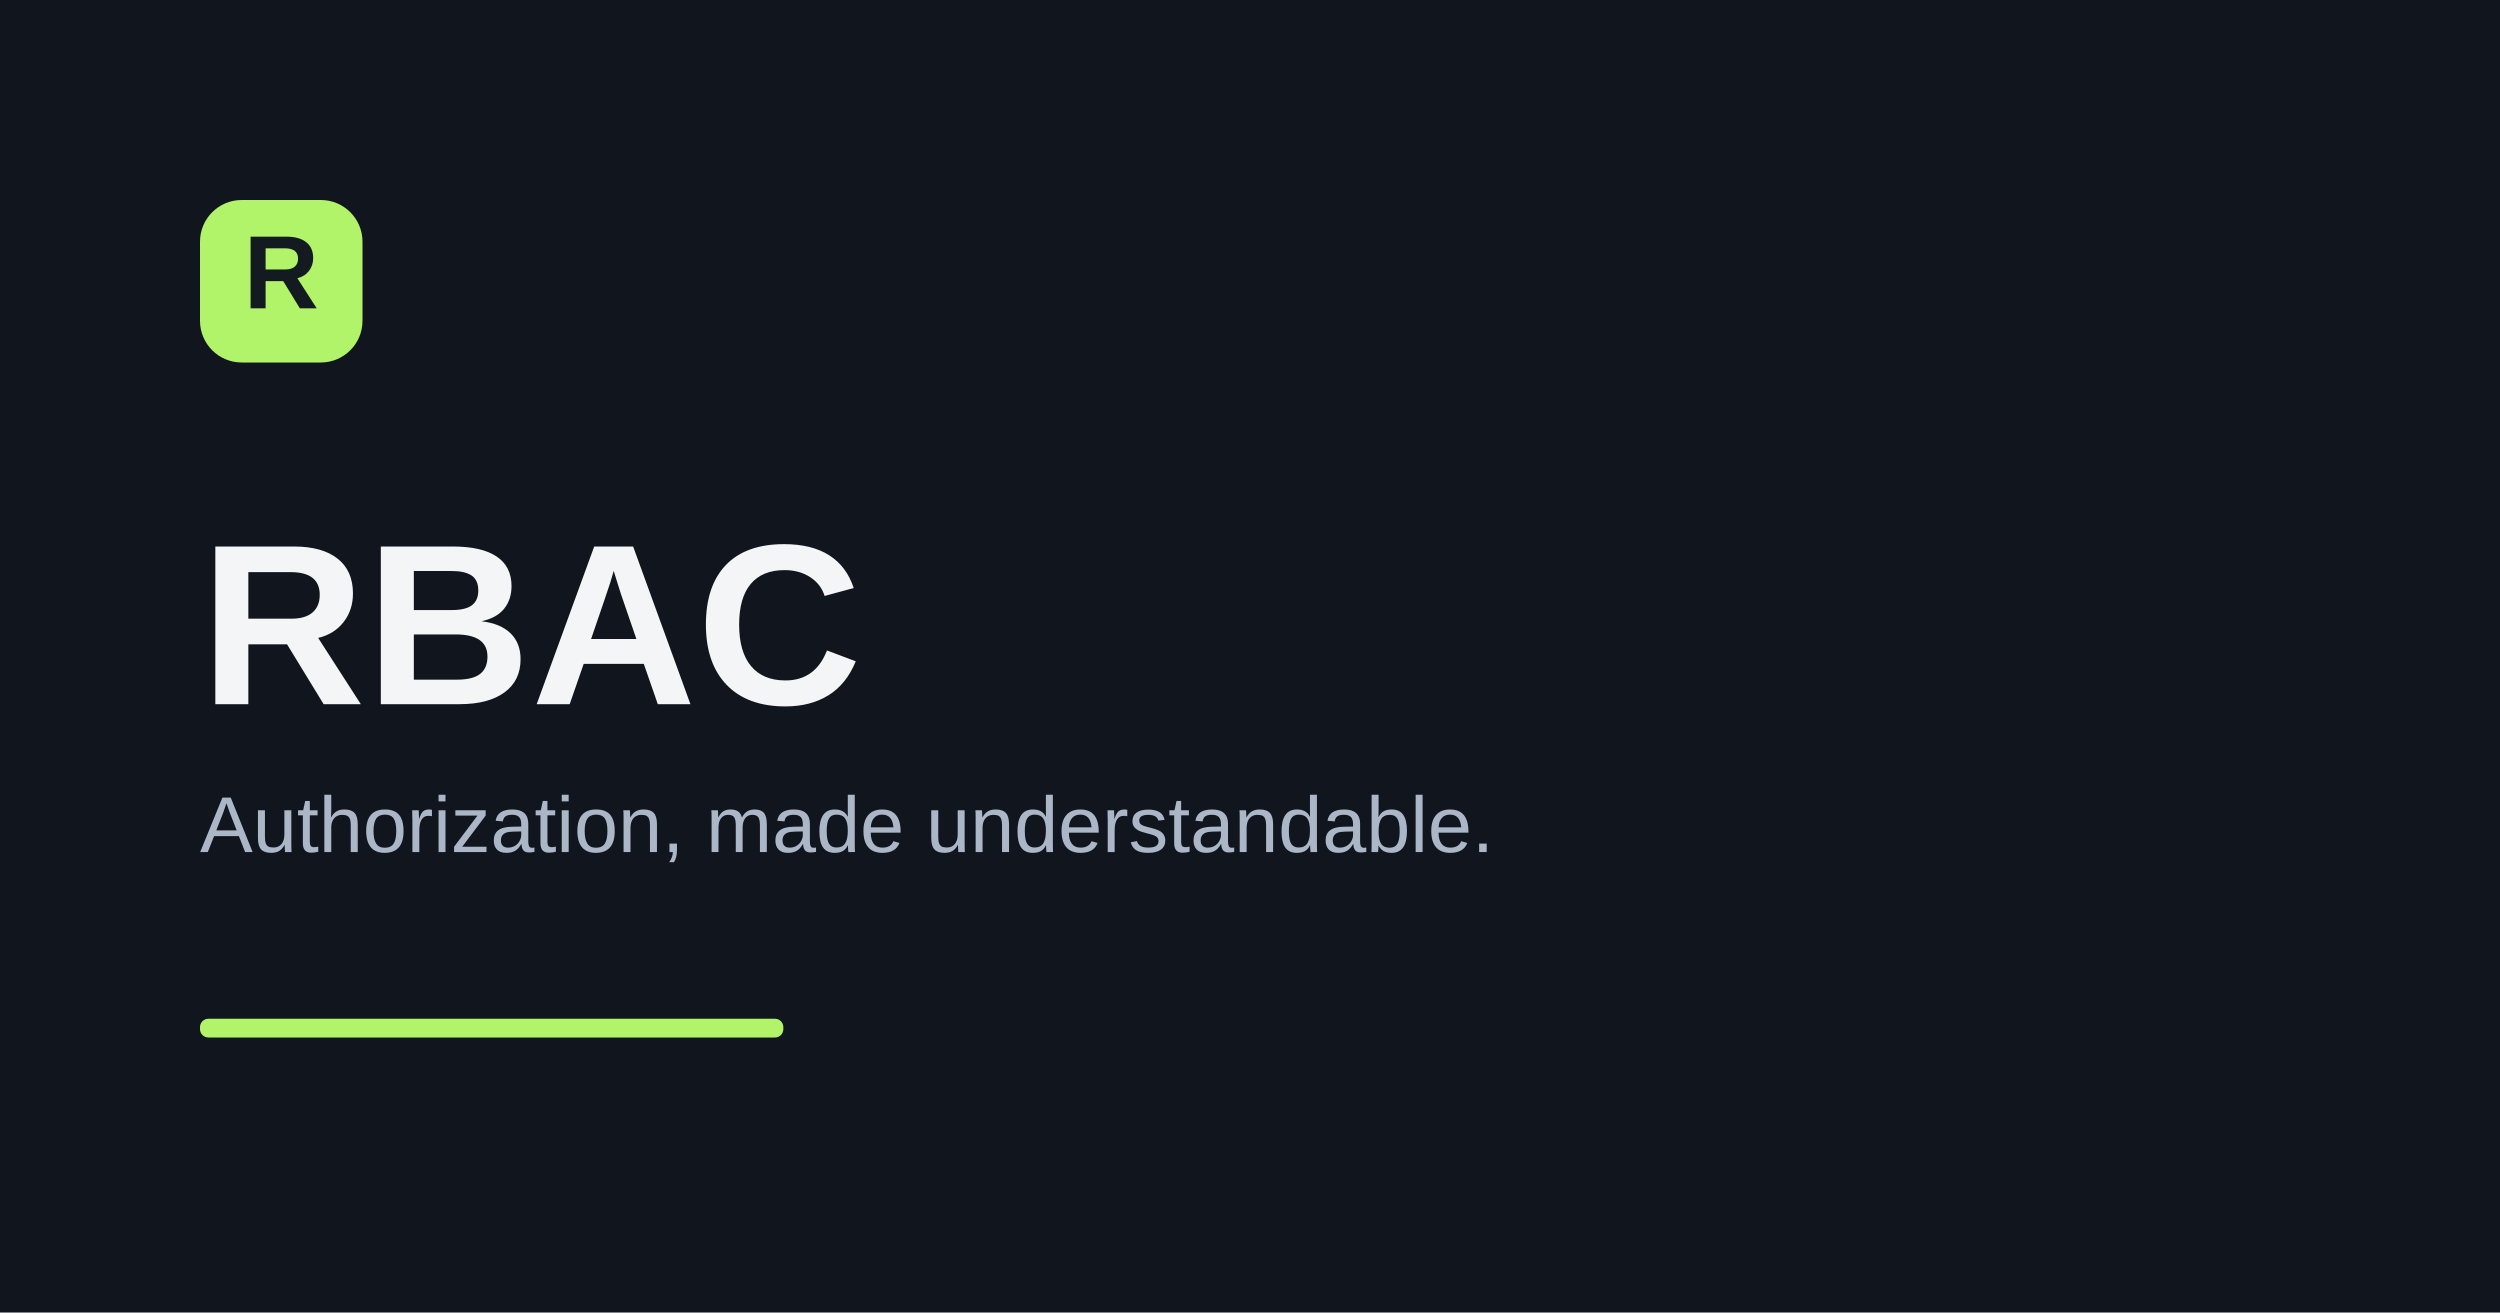
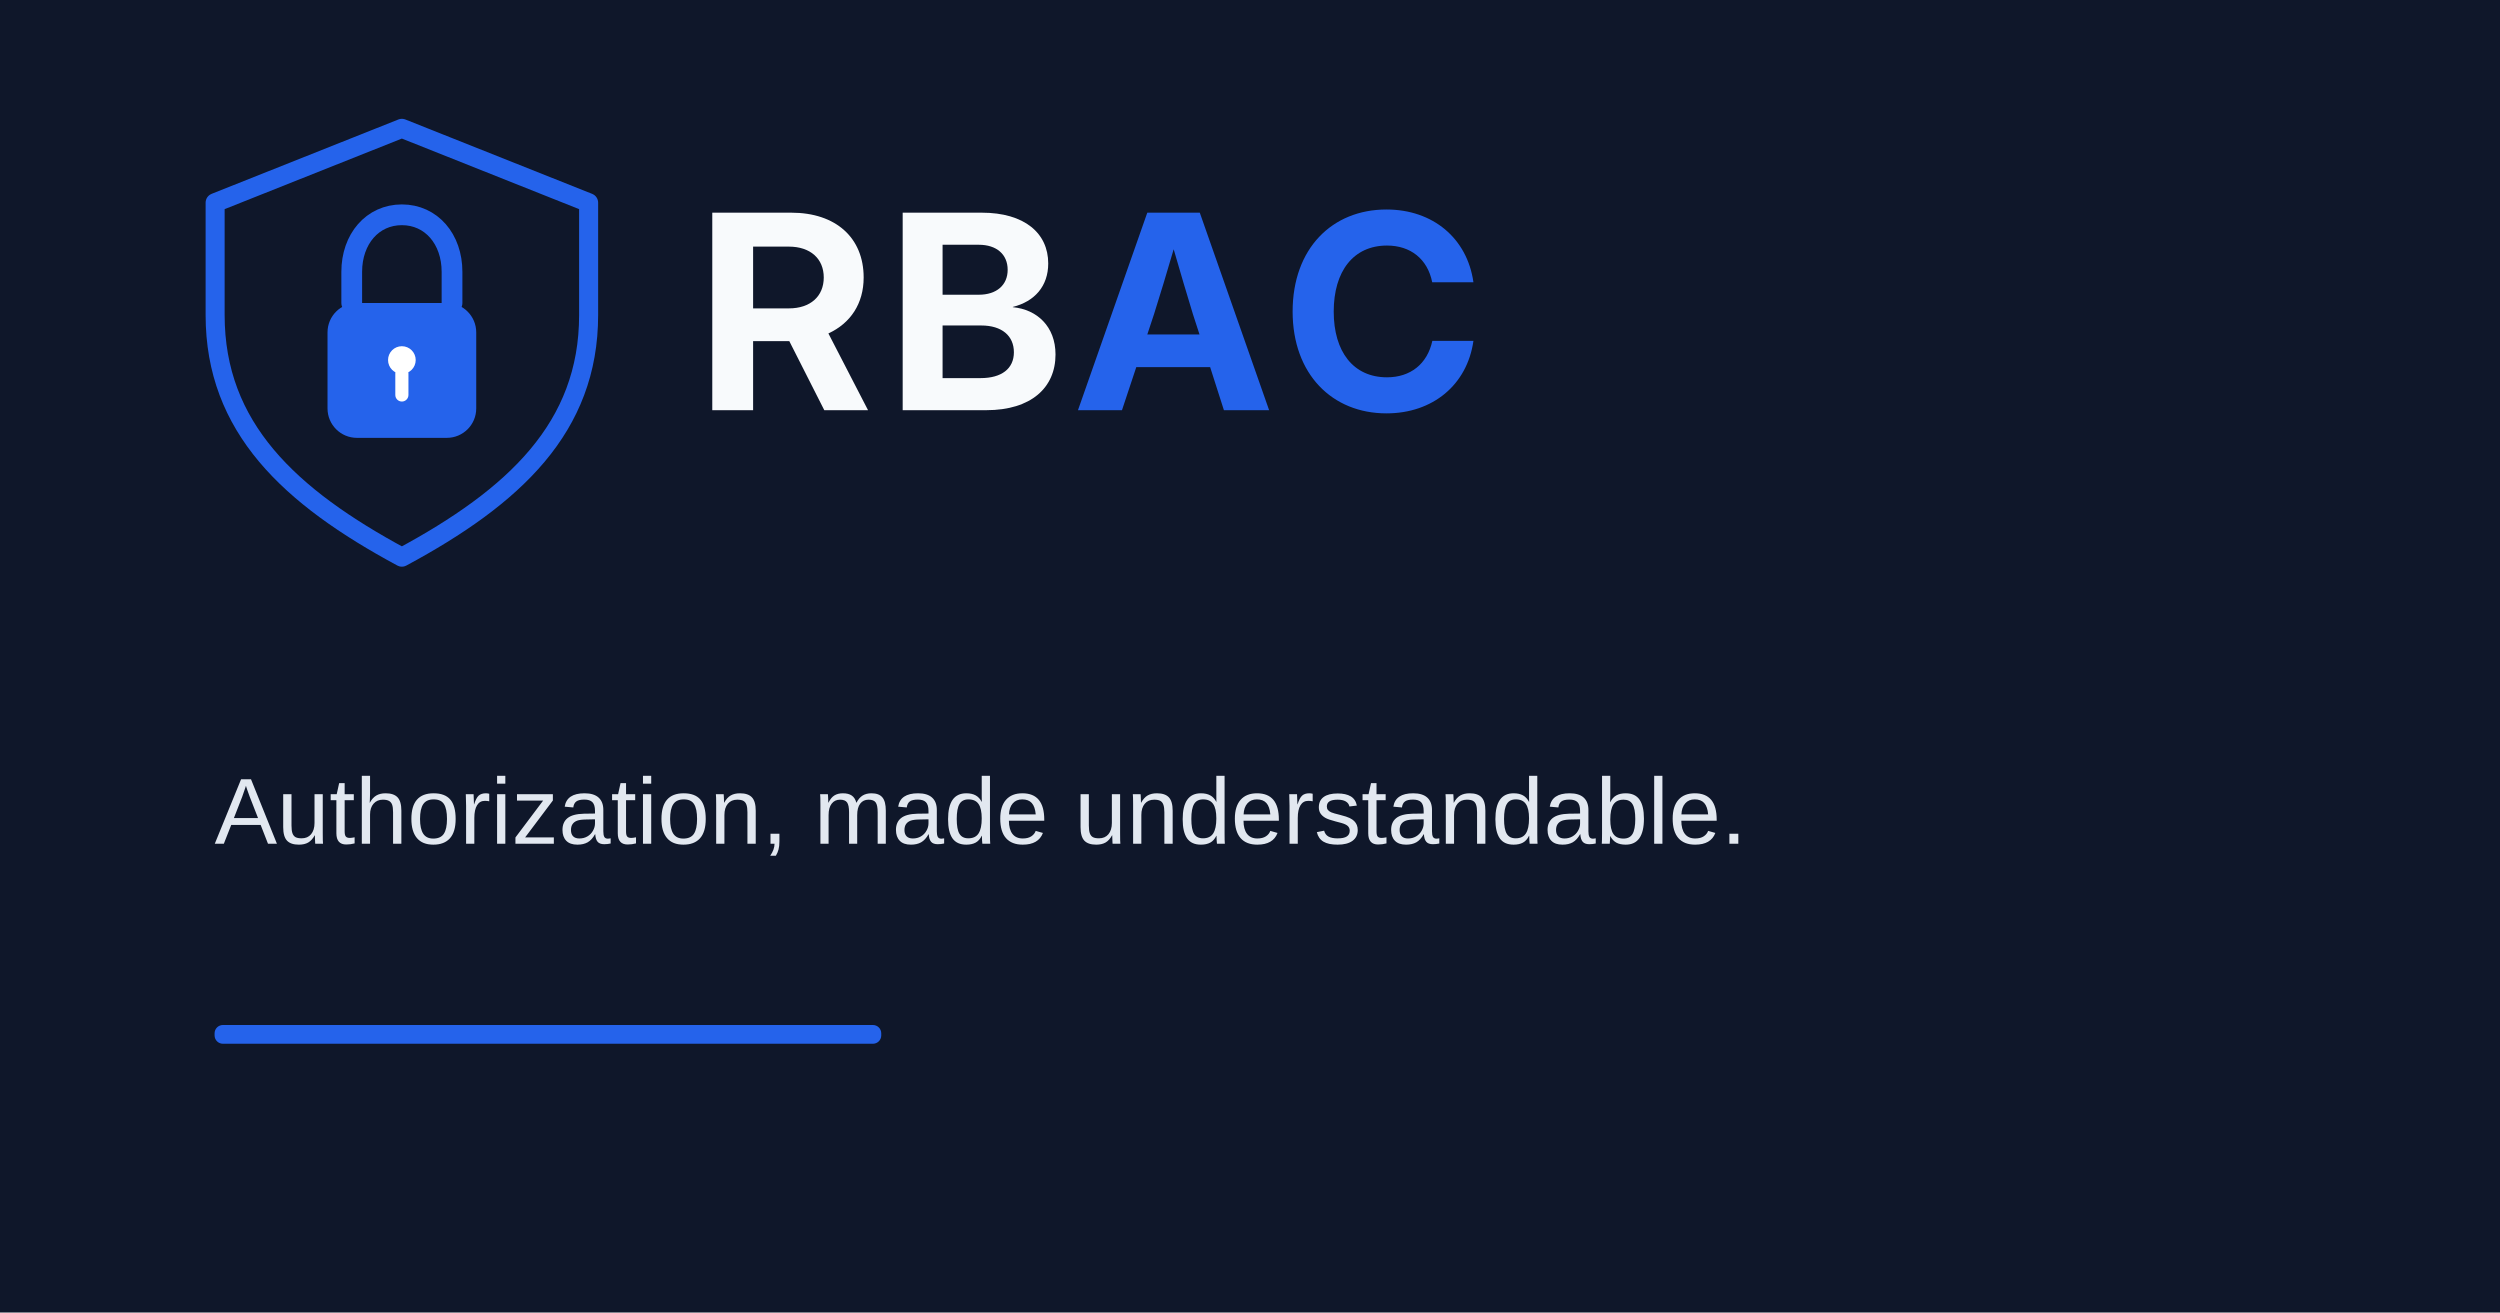
- <svg xmlns="http://www.w3.org/2000/svg" width="1200" height="630" viewBox="0 0 1200 630">
-   <rect width="1200" height="630" fill="#10151e" />
-   <rect x="96" y="96" width="78" height="78" rx="20" fill="#b1f369" />
-   <text x="135" y="148" font-family="Arial" font-weight="bold" font-size="50" text-anchor="middle" fill="#131b20">R</text>
-   <text x="96" y="338" font-family="Arial" font-size="110" font-weight="bold" fill="#f3f5f7">RBAC</text>
-   <text x="96" y="409" font-family="Arial" font-size="38" fill="#abb7c7">Authorization, made understandable.</text>
-   <rect x="96" y="489" width="280" height="9" rx="4" fill="#b1f369" />
+ <svg xmlns="http://www.w3.org/2000/svg" width="1200" height="630" viewBox="0 0 1200 630" role="img" aria-label="RBAC — Authorization, made understandable.">
+   <rect width="1200" height="630" fill="#0F172A" />
+   <g transform="translate(85 45) scale(0.83)">
+     <g id="symbol">
+       <path d="M130 20 238 63v65c0 65-43 105-108 140C65 233 22 193 22 128V63L130 20Z" fill="none" stroke="#2563EB" stroke-width="11" stroke-linejoin="round" />
+       <path d="M101 121v-18c0-19 12-33 29-33s29 14 29 33v18" fill="none" stroke="#2563EB" stroke-width="12" stroke-linecap="round" />
+       <rect x="87" y="121" width="86" height="78" rx="17" fill="#2563EB" />
+       <circle cx="130" cy="154" r="8" fill="#FFFFFF" />
+       <rect x="126.2" y="158" width="7.6" height="20" rx="3.8" fill="#FFFFFF" />
+     </g>
+     <g id="wordmark">
+       <path d="M309.509 183.0H333.121V143.06H353.819C353.896 143.06 353.972 143.06 354.049 143.06L374.287 183.0H399.585L376.664 138.614C389.466 132.711 397.055 121.365 397.055 106.263C397.055 83.265 380.957 68.776 355.199 68.776H309.509ZM333.121 124.125V88.401H353.742C366.238 88.401 373.98 95.377 373.98 106.263C373.98 117.149 366.238 124.125 353.819 124.125Z" fill="#F8FAFC" />
+       <path d="M419.621 183.0H467.993C493.981 183.0 508.01 169.891 508.01 150.803C508.01 134.551 497.277 124.738 483.325 123.435V123.282C495.897 120.139 503.793 111.323 503.793 98.137C503.793 80.582 489.995 68.776 465.387 68.776H419.621ZM442.695 164.448V134.014H465.08C476.962 134.014 483.938 139.994 483.938 149.5C483.938 159.005 476.809 164.448 464.697 164.448ZM442.695 116.229V87.328H463.624C473.973 87.328 480.335 92.924 480.335 101.817C480.335 110.633 473.973 116.229 463.624 116.229Z" fill="#F8FAFC" />
+       <path d="M520.993 183.0H546.444L554.723 158.085H597.423L605.396 183.0H631.537L591.443 68.776H561.086ZM561.086 139.227 564.996 127.421C568.675 115.769 572.202 104.117 576.341 89.935C580.404 104.117 583.931 115.769 587.457 127.421L591.29 139.227Z" fill="#2563EB" />
+       <path d="M699.408 184.84C726.163 184.84 746.094 168.358 749.697 142.907H725.933C723.02 156.322 713.207 163.988 699.715 163.988C680.243 163.988 668.897 149.193 668.897 125.965C668.897 102.583 680.32 87.788 699.715 87.788C713.284 87.788 723.173 95.531 725.856 109.023H749.697C746.094 83.495 726.163 66.937 699.408 66.937C667.978 66.937 645.133 89.475 645.133 125.965C645.133 162.225 668.054 184.84 699.408 184.84Z" fill="#2563EB" />
+     </g>
+   </g>
+   <text x="103" y="405" font-family="Arial, sans-serif" font-size="45" fill="#E2E8F0">Authorization, made understandable.</text>
+   <rect x="103" y="492" width="320" height="9" rx="4" fill="#2563EB" />
</svg>
